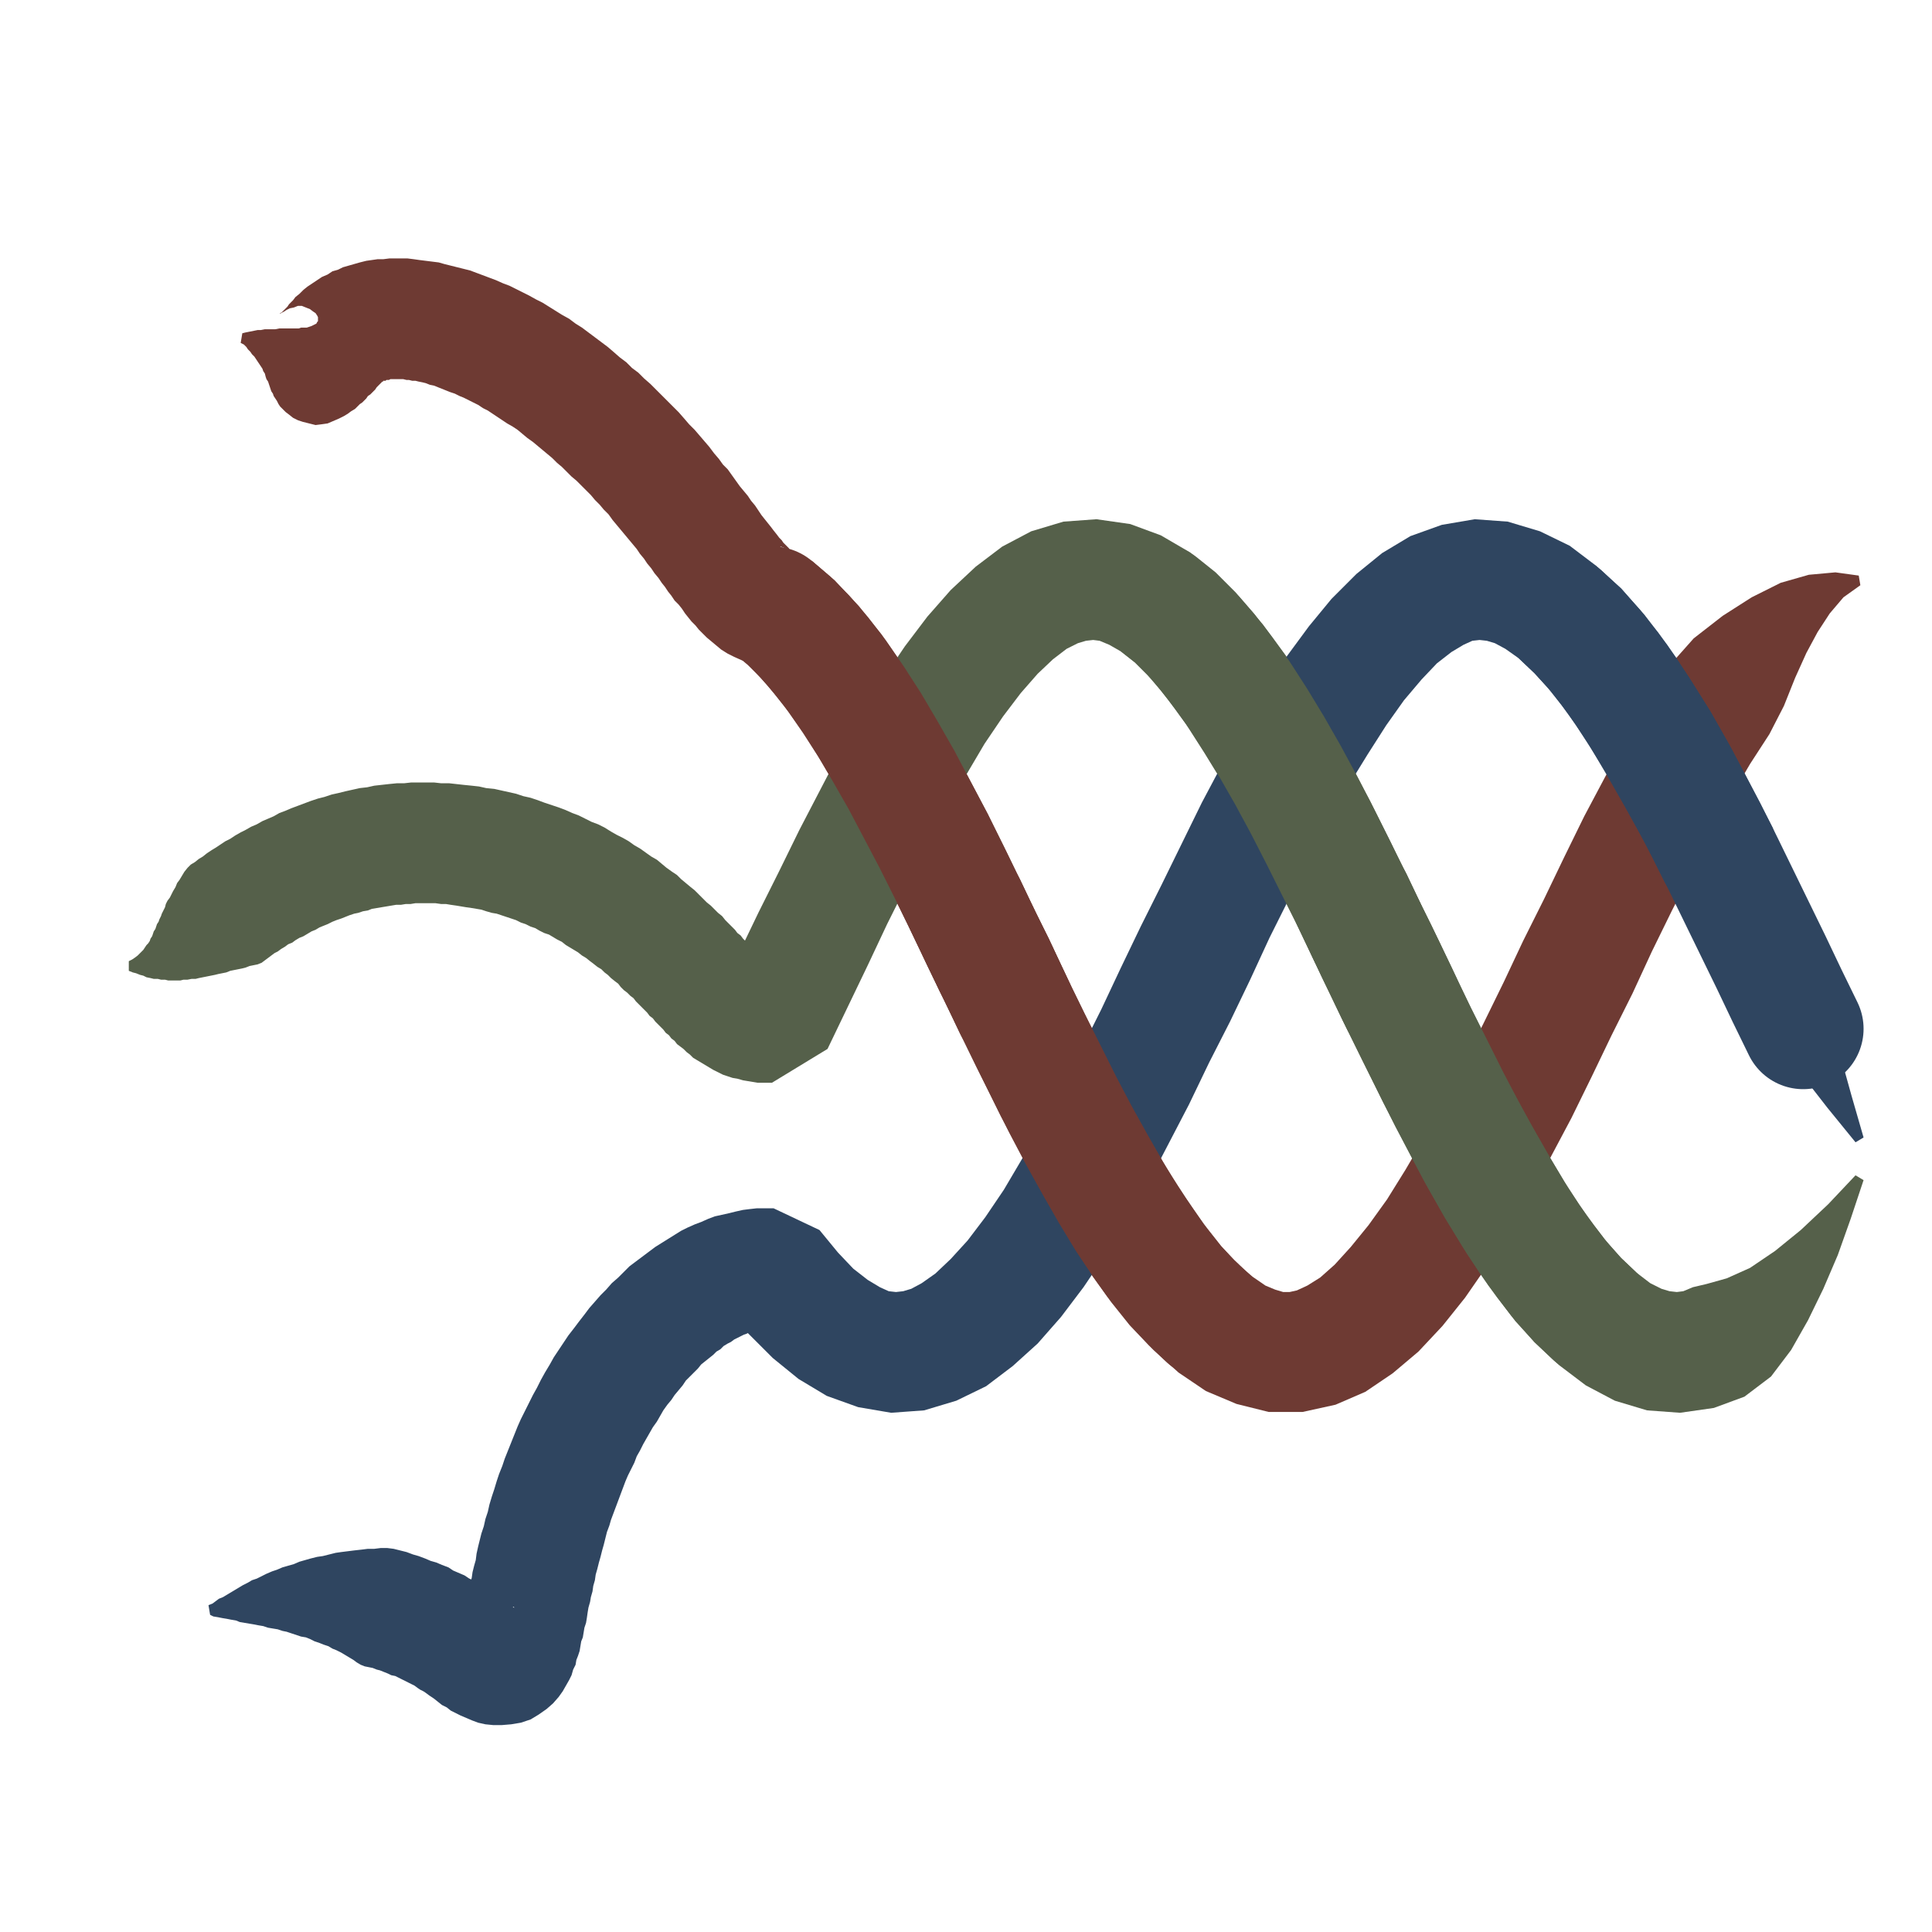
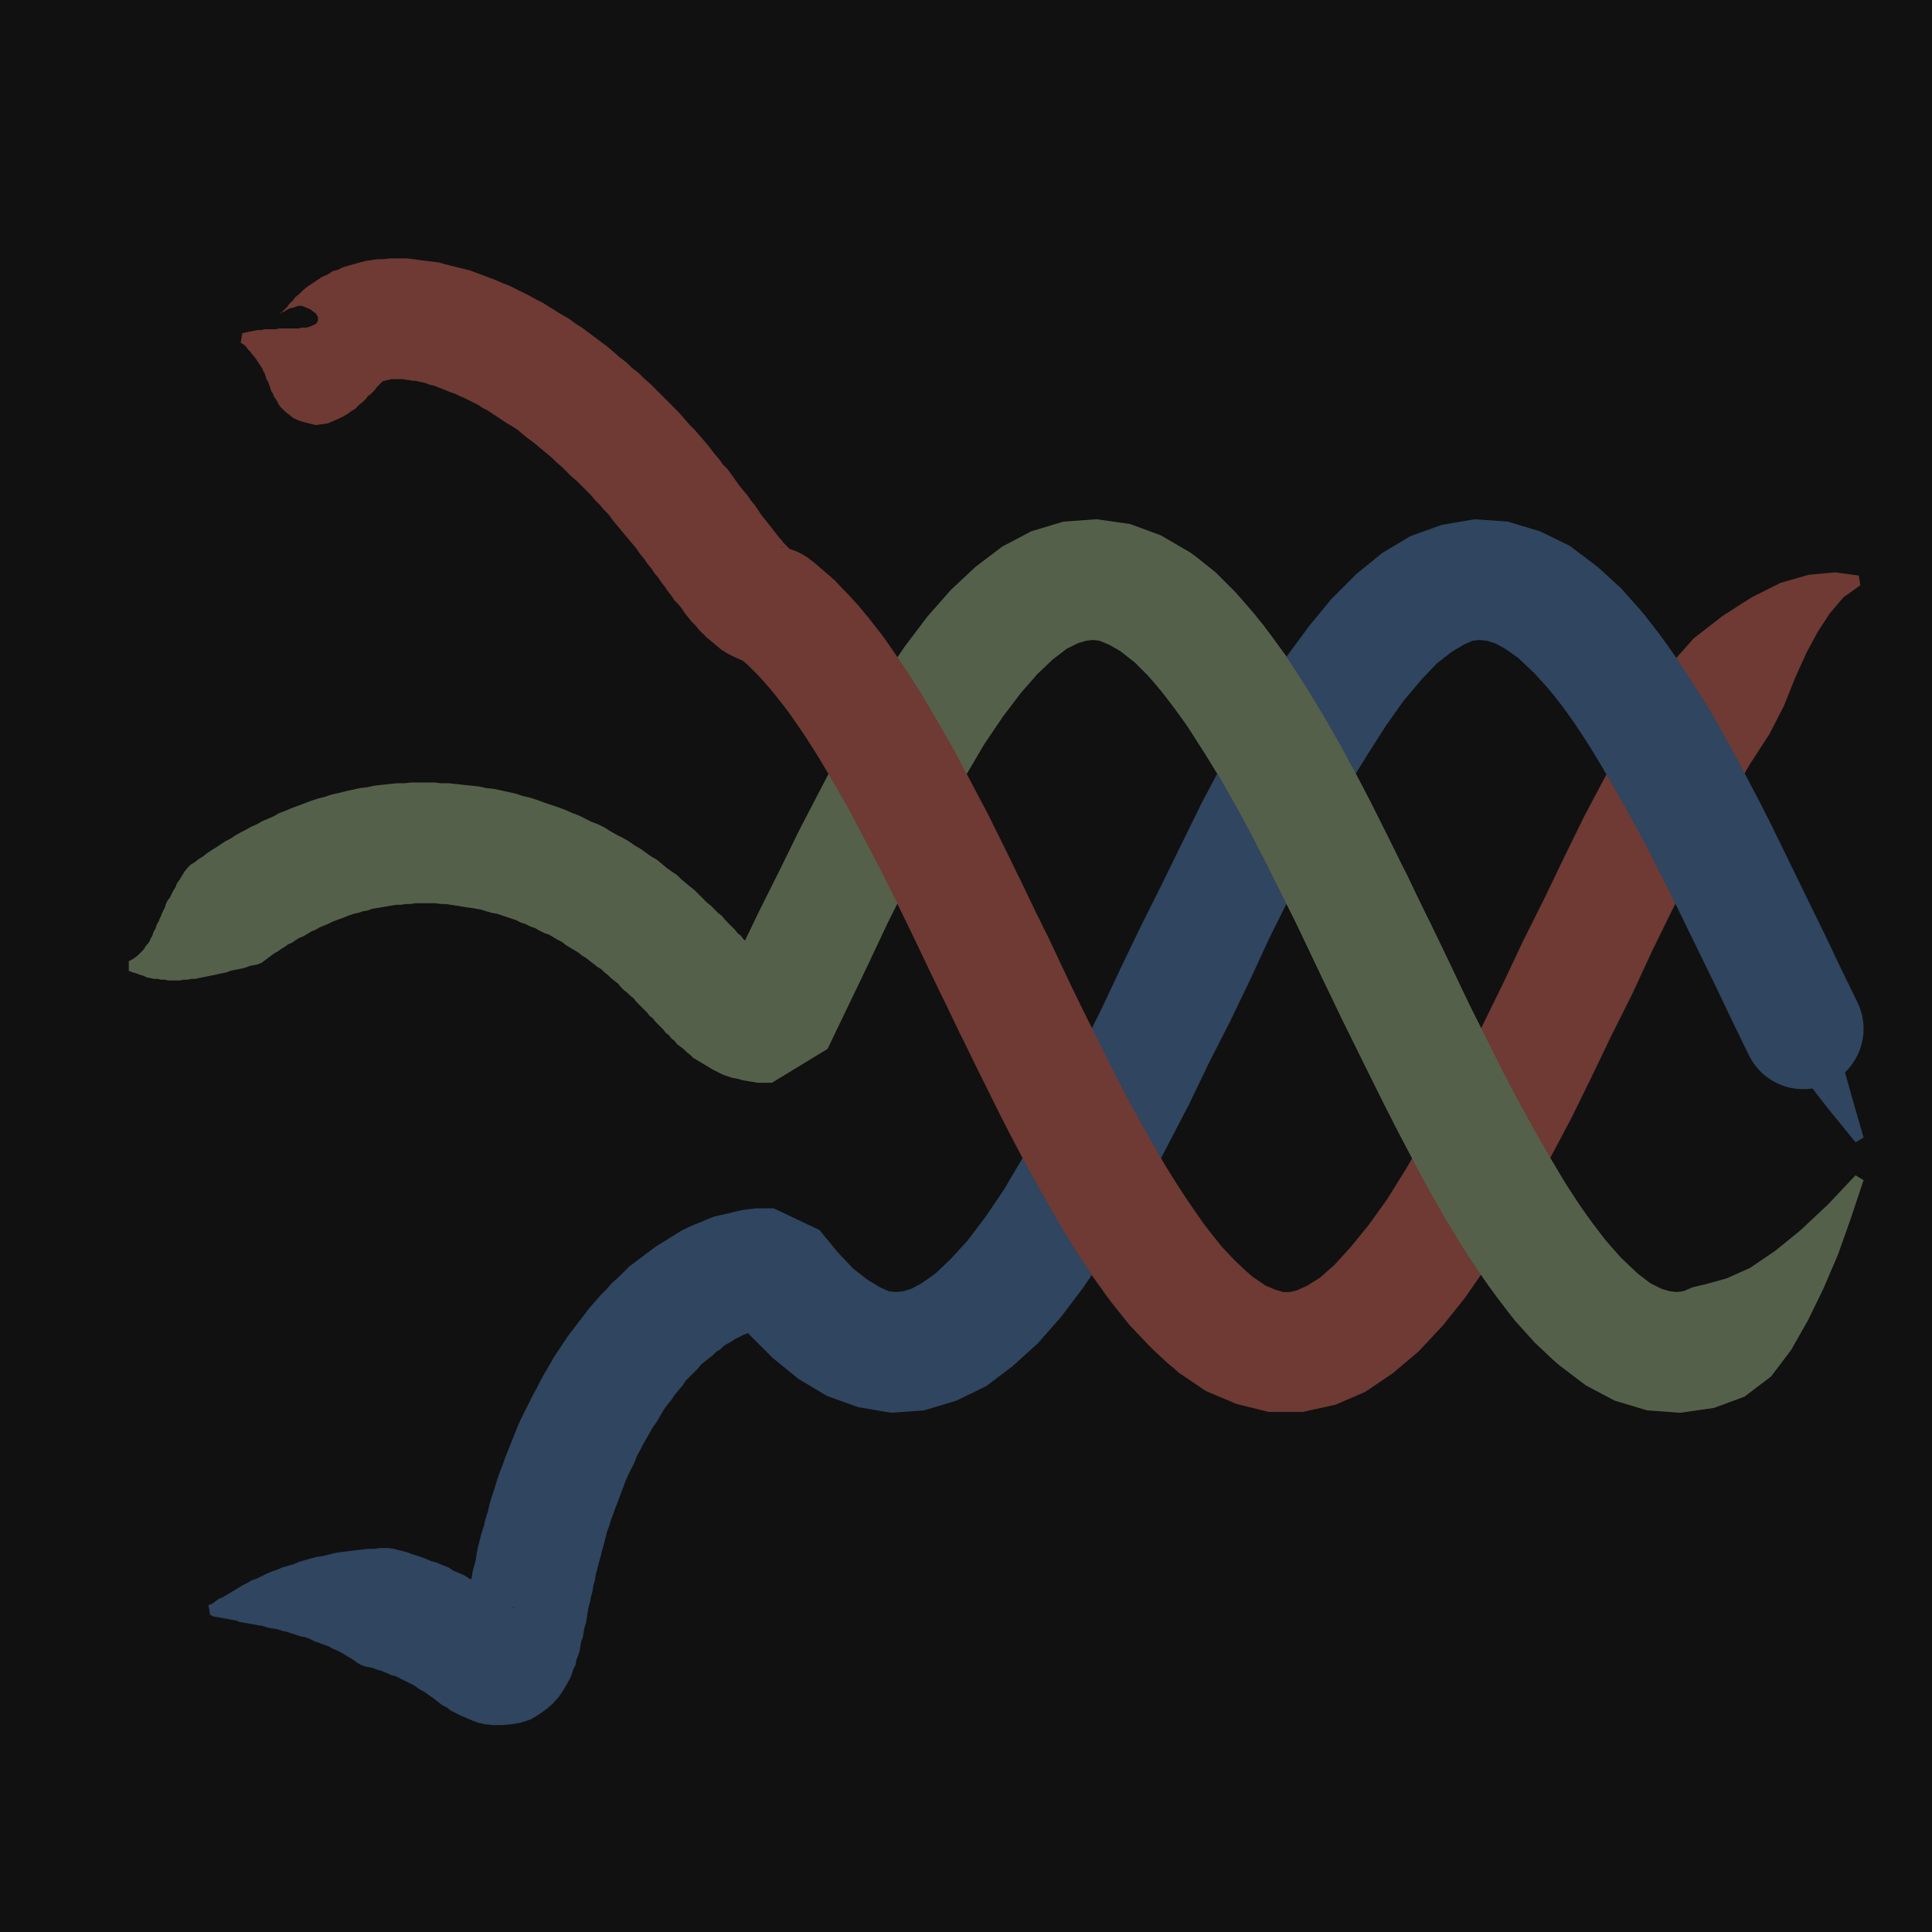
<svg xmlns="http://www.w3.org/2000/svg" viewBox="0 0 240 240" width="240" height="240">
+   <rect width="100%" height="100%" fill="#111111" />
  <path d="M 29.9 42.6 L 30.3 42.8 L 30.6 43.1 L 30.8 43.4 L 31.1 43.7 L 31.3 44.0 L 31.6 44.3 L 31.8 44.6 L 32.0 44.9 L 32.2 45.2 L 32.4 45.5 L 32.6 45.8 L 32.7 46.1 L 32.9 46.4 L 33.0 46.8 L 33.1 47.1 L 33.3 47.4 L 33.4 47.7 L 33.5 48.0 L 33.6 48.3 L 33.7 48.6 L 33.9 48.9 L 34.0 49.2 L 34.2 49.5 L 34.4 49.8 L 34.6 50.2 L 34.8 50.5 L 35.1 50.8 L 35.5 51.2 L 35.9 51.5 L 36.4 51.9 L 37.0 52.2 L 37.6 52.4 L 38.4 52.6 L 39.2 52.8 L 40.0 52.7 L 40.7 52.6 L 41.4 52.3 L 42.1 52.0 L 42.7 51.7 L 43.2 51.4 L 43.6 51.1 L 44.1 50.8 L 44.4 50.5 L 44.7 50.2 L 45.0 50.0 L 45.3 49.7 L 45.5 49.5 L 45.7 49.2 L 46.0 49.0 L 46.2 48.8 L 46.4 48.6 L 46.6 48.4 L 46.8 48.1 L 47.0 47.9 L 47.2 47.7 L 47.4 47.5 L 47.4 47.5 L 47.4 47.5 L 47.5 47.4 L 47.5 47.4 L 47.5 47.4 L 47.5 47.4 L 47.5 47.4 L 47.6 47.4 L 47.6 47.3 L 47.7 47.3 L 47.8 47.3 L 47.9 47.3 L 48.0 47.2 L 48.2 47.2 L 48.3 47.2 L 48.5 47.1 L 48.7 47.1 L 49.0 47.1 L 49.2 47.1 L 49.5 47.1 L 49.8 47.1 L 50.1 47.1 L 50.5 47.2 L 50.8 47.2 L 51.2 47.3 L 51.6 47.3 L 52.0 47.4 L 52.5 47.5 L 52.9 47.6 L 53.4 47.8 L 53.9 47.9 L 54.4 48.1 L 54.9 48.3 L 55.4 48.5 L 55.9 48.7 L 56.5 48.9 L 57.1 49.2 L 57.6 49.4 L 58.2 49.7 L 58.8 50.0 L 59.4 50.3 L 60.0 50.7 L 60.6 51.0 L 61.2 51.4 L 61.8 51.8 L 62.4 52.2 L 63.0 52.6 L 63.7 53.0 L 64.3 53.4 L 64.9 53.9 L 65.5 54.4 L 66.2 54.9 L 66.8 55.4 L 67.4 55.9 L 68.0 56.4 L 68.6 56.9 L 69.2 57.5 L 69.8 58.0 L 70.4 58.6 L 71.0 59.2 L 71.6 59.7 L 72.2 60.3 L 72.8 60.9 L 73.4 61.5 L 73.9 62.1 L 74.5 62.7 L 75.0 63.3 L 75.6 63.9 L 76.1 64.6 L 76.6 65.2 L 77.1 65.8 L 77.6 66.4 L 78.1 67.0 L 78.6 67.6 L 79.1 68.2 L 79.5 68.8 L 80.0 69.4 L 80.4 70.0 L 80.9 70.6 L 81.3 71.2 L 81.8 71.8 L 82.2 72.4 L 82.6 72.9 L 83.0 73.5 L 83.4 74.0 L 83.8 74.6 L 84.3 75.1 L 84.7 75.6 L 85.1 76.2 L 85.5 76.7 L 85.9 77.2 L 86.4 77.7 L 86.8 78.2 L 87.3 78.7 L 87.8 79.2 L 88.4 79.7 L 89.0 80.2 L 89.6 80.7 L 90.4 81.2 L 91.2 81.6 L 92.1 82.0 L 93.1 82.4 L 94.3 82.7 L 95.1 82.8 L 91.1 81.0 L 93.3 82.9 L 95.3 85.1 L 97.5 87.8 L 99.8 91.0 L 102.1 94.7 L 104.5 98.8 L 106.9 103.2 L 109.3 107.9 L 111.8 112.9 L 114.3 118.0 L 116.7 123.1 L 119.3 128.3 L 121.8 133.5 L 124.3 138.6 L 126.9 143.5 L 129.5 148.3 L 132.1 152.8 L 134.7 157.1 L 137.5 161.0 L 140.3 164.5 L 143.3 167.7 L 146.4 170.5 L 149.8 172.8 L 153.6 174.4 L 157.6 175.4 L 161.8 175.4 L 165.9 174.5 L 169.6 172.9 L 173.0 170.6 L 176.2 167.9 L 179.2 164.7 L 182.0 161.2 L 184.7 157.3 L 187.4 153.0 L 190.0 148.5 L 192.6 143.8 L 195.2 138.9 L 197.7 133.8 L 200.2 128.6 L 202.8 123.4 L 205.2 118.2 L 207.7 113.1 L 210.2 108.2 L 212.6 103.5 L 215.0 99.0 L 217.4 94.9 L 219.8 91.2 L 221.6 87.7 L 223.0 84.2 L 224.4 81.1 L 225.8 78.5 L 227.3 76.2 L 229.0 74.2 L 231.1 72.7 L 230.9 71.5 L 228.0 71.1 L 224.7 71.4 L 221.2 72.4 L 217.6 74.2 L 214.0 76.5 L 210.4 79.3 L 207.2 82.9 L 204.6 87.2 L 202.0 91.7 L 199.4 96.5 L 196.8 101.4 L 194.3 106.5 L 191.8 111.7 L 189.2 116.9 L 186.8 122.0 L 184.3 127.1 L 181.8 132.1 L 179.4 136.8 L 177.0 141.2 L 174.6 145.3 L 172.3 149.0 L 170.0 152.2 L 167.8 154.9 L 165.8 157.1 L 164.0 158.7 L 162.4 159.7 L 161.1 160.3 L 160.2 160.5 L 159.4 160.5 L 158.4 160.2 L 157.2 159.7 L 155.6 158.6 L 153.7 157.0 L 151.7 154.8 L 149.5 152.0 L 147.3 148.8 L 144.9 145.1 L 142.5 141.0 L 140.1 136.5 L 137.7 131.8 L 135.2 126.9 L 132.7 121.8 L 130.3 116.6 L 127.7 111.4 L 125.2 106.2 L 122.7 101.1 L 120.1 96.2 L 117.5 91.5 L 114.9 87.0 L 112.2 82.7 L 109.5 78.8 L 106.7 75.3 L 103.7 72.1 L 100.9 69.7 L 96.9 67.9 L 97.0 67.9 L 97.5 68.1 L 97.8 68.2 L 98.0 68.3 L 98.2 68.4 L 98.3 68.4 L 98.3 68.4 L 98.2 68.4 L 98.1 68.3 L 98.0 68.1 L 97.8 67.9 L 97.6 67.7 L 97.3 67.4 L 97.1 67.1 L 96.8 66.8 L 96.5 66.4 L 96.1 65.9 L 95.8 65.5 L 95.4 65.0 L 95.0 64.5 L 94.6 64.0 L 94.2 63.4 L 93.8 62.8 L 93.3 62.2 L 92.9 61.6 L 92.4 61.0 L 91.9 60.4 L 91.4 59.7 L 90.9 59.0 L 90.4 58.3 L 89.8 57.7 L 89.3 57.0 L 88.7 56.3 L 88.1 55.5 L 87.5 54.8 L 86.9 54.1 L 86.3 53.4 L 85.6 52.7 L 85.0 52.0 L 84.3 51.2 L 83.6 50.5 L 82.9 49.8 L 82.2 49.1 L 81.5 48.4 L 80.8 47.7 L 80.0 47.0 L 79.3 46.3 L 78.5 45.7 L 77.8 45.0 L 77.0 44.4 L 76.2 43.7 L 75.5 43.1 L 74.7 42.5 L 73.9 41.9 L 73.1 41.3 L 72.3 40.7 L 71.5 40.2 L 70.7 39.6 L 69.8 39.1 L 69.0 38.6 L 68.2 38.1 L 67.4 37.6 L 66.6 37.2 L 65.7 36.7 L 64.9 36.3 L 64.1 35.9 L 63.3 35.5 L 62.5 35.2 L 61.6 34.8 L 60.8 34.5 L 60.0 34.2 L 59.2 33.9 L 58.4 33.6 L 57.6 33.4 L 56.8 33.2 L 56.0 33.0 L 55.2 32.8 L 54.5 32.6 L 53.7 32.5 L 52.9 32.4 L 52.1 32.3 L 51.4 32.2 L 50.6 32.1 L 49.9 32.1 L 49.1 32.1 L 48.4 32.1 L 47.6 32.2 L 46.9 32.2 L 46.2 32.3 L 45.5 32.4 L 44.7 32.6 L 44.0 32.8 L 43.3 33.0 L 42.6 33.2 L 42.0 33.5 L 41.3 33.7 L 40.7 34.1 L 40.0 34.4 L 39.4 34.8 L 38.8 35.2 L 38.2 35.6 L 37.7 36.0 L 37.2 36.5 L 36.7 36.9 L 36.4 37.3 L 36.1 37.6 L 35.9 37.8 L 35.7 38.1 L 35.5 38.3 L 35.3 38.5 L 35.1 38.7 L 35.0 38.8 L 34.8 38.9 L 34.8 39.0 L 34.7 39.1 L 34.7 39.1 L 34.7 39.1 L 34.8 39.0 L 34.9 38.9 L 35.1 38.8 L 35.3 38.7 L 35.6 38.5 L 36.0 38.3 L 36.5 38.2 L 37.0 38.0 L 37.5 38.0 L 38.0 38.2 L 38.5 38.4 L 38.9 38.7 L 39.2 38.9 L 39.4 39.2 L 39.5 39.4 L 39.5 39.7 L 39.5 39.9 L 39.4 40.0 L 39.3 40.2 L 39.1 40.3 L 38.9 40.4 L 38.7 40.5 L 38.4 40.6 L 38.1 40.7 L 37.8 40.7 L 37.4 40.7 L 37.1 40.8 L 36.7 40.8 L 36.3 40.8 L 35.9 40.8 L 35.5 40.8 L 35.1 40.8 L 34.7 40.8 L 34.2 40.9 L 33.8 40.9 L 33.4 40.9 L 32.9 40.9 L 32.4 41.0 L 32.0 41.0 L 31.5 41.1 L 31.0 41.2 L 30.5 41.3 L 30.1 41.4 Z" fill="#6E3A33" />
  <path d="M 16.0 120.6 L 16.5 120.8 L 16.9 120.9 L 17.4 121.1 L 17.8 121.2 L 18.2 121.4 L 18.7 121.5 L 19.1 121.6 L 19.6 121.6 L 20.0 121.7 L 20.5 121.7 L 20.9 121.8 L 21.4 121.8 L 21.9 121.8 L 22.4 121.8 L 22.8 121.7 L 23.3 121.7 L 23.8 121.6 L 24.3 121.6 L 24.7 121.5 L 25.2 121.4 L 25.7 121.3 L 26.2 121.2 L 26.7 121.1 L 27.1 121.0 L 27.6 120.9 L 28.1 120.8 L 28.6 120.6 L 29.1 120.5 L 29.6 120.4 L 30.1 120.3 L 30.5 120.2 L 31.0 120.0 L 31.5 119.9 L 32.0 119.8 L 32.5 119.6 L 32.9 119.3 L 33.3 119.0 L 33.7 118.7 L 34.1 118.4 L 34.5 118.2 L 34.9 117.9 L 35.4 117.6 L 35.8 117.3 L 36.3 117.1 L 36.7 116.8 L 37.2 116.5 L 37.7 116.3 L 38.2 116.0 L 38.7 115.7 L 39.2 115.5 L 39.7 115.2 L 40.2 115.0 L 40.7 114.8 L 41.3 114.5 L 41.8 114.3 L 42.4 114.1 L 42.9 113.9 L 43.4 113.7 L 44.0 113.5 L 44.5 113.4 L 45.1 113.2 L 45.7 113.1 L 46.2 112.9 L 46.8 112.8 L 47.4 112.7 L 48.0 112.6 L 48.6 112.5 L 49.2 112.4 L 49.8 112.4 L 50.4 112.3 L 51.0 112.3 L 51.6 112.2 L 52.3 112.2 L 52.9 112.2 L 53.5 112.2 L 54.1 112.2 L 54.8 112.3 L 55.4 112.3 L 56.0 112.4 L 56.7 112.5 L 57.3 112.6 L 57.9 112.7 L 58.6 112.8 L 59.2 112.9 L 59.8 113.0 L 60.4 113.2 L 61.1 113.4 L 61.7 113.5 L 62.3 113.7 L 62.9 113.9 L 63.5 114.1 L 64.1 114.3 L 64.7 114.6 L 65.3 114.8 L 65.9 115.1 L 66.5 115.3 L 67.0 115.6 L 67.6 115.9 L 68.2 116.1 L 68.7 116.4 L 69.2 116.7 L 69.8 117.0 L 70.3 117.4 L 70.8 117.7 L 71.3 118.0 L 71.8 118.3 L 72.3 118.7 L 72.8 119.0 L 73.3 119.4 L 73.7 119.7 L 74.2 120.1 L 74.7 120.4 L 75.1 120.8 L 75.5 121.1 L 75.9 121.5 L 76.4 121.9 L 76.8 122.2 L 77.1 122.6 L 77.5 123.0 L 77.9 123.3 L 78.3 123.7 L 78.7 124.0 L 79.0 124.4 L 79.4 124.8 L 79.7 125.1 L 80.1 125.5 L 80.4 125.8 L 80.7 126.2 L 81.1 126.5 L 81.4 126.9 L 81.7 127.2 L 82.1 127.6 L 82.4 127.9 L 82.7 128.3 L 83.1 128.6 L 83.4 129.0 L 83.8 129.3 L 84.1 129.7 L 84.5 130.0 L 84.9 130.3 L 85.3 130.7 L 85.7 131.0 L 86.1 131.4 L 86.6 131.7 L 87.1 132.0 L 87.6 132.3 L 88.1 132.6 L 88.6 132.9 L 89.2 133.2 L 89.8 133.5 L 90.4 133.7 L 91.0 133.9 L 91.6 134.0 L 92.3 134.2 L 92.9 134.3 L 93.5 134.4 L 94.1 134.5 L 94.7 134.5 L 95.4 134.5 L 95.9 134.5 L 102.8 130.3 L 105.3 125.1 L 107.8 119.9 L 110.2 114.8 L 112.7 109.8 L 115.1 105.0 L 117.6 100.5 L 120.0 96.3 L 122.3 92.4 L 124.6 89.0 L 126.8 86.1 L 128.9 83.7 L 130.8 81.9 L 132.5 80.6 L 133.9 79.9 L 134.9 79.6 L 135.8 79.5 L 136.6 79.6 L 137.8 80.1 L 139.2 80.9 L 141.0 82.3 L 143.0 84.3 L 145.1 86.9 L 147.3 89.9 L 149.6 93.5 L 152.0 97.4 L 154.4 101.7 L 156.8 106.4 L 159.3 111.2 L 161.8 116.2 L 164.2 121.4 L 166.7 126.6 L 169.3 131.8 L 171.8 136.9 L 174.4 141.9 L 176.9 146.7 L 179.5 151.3 L 182.2 155.7 L 184.9 159.7 L 187.7 163.4 L 190.6 166.7 L 193.7 169.6 L 197.0 172.1 L 200.6 174.0 L 204.6 175.2 L 208.7 175.5 L 212.9 174.9 L 216.7 173.5 L 220.0 171.0 L 222.5 167.7 L 224.6 164.0 L 226.5 160.1 L 228.3 155.9 L 229.9 151.4 L 231.5 146.6 L 230.5 146.0 L 227.1 149.6 L 223.7 152.8 L 220.5 155.4 L 217.4 157.5 L 214.5 158.8 L 212.0 159.5 L 210.3 159.9 L 209.1 160.4 L 208.3 160.5 L 207.4 160.4 L 206.4 160.1 L 205.0 159.4 L 203.3 158.1 L 201.4 156.3 L 199.3 153.9 L 197.1 151.0 L 194.8 147.6 L 192.5 143.7 L 190.1 139.5 L 187.6 135.0 L 185.2 130.2 L 182.7 125.2 L 180.3 120.1 L 177.8 114.9 L 175.2 109.7 L 172.7 104.5 L 170.2 99.5 L 167.6 94.6 L 165.0 89.9 L 162.4 85.5 L 159.7 81.4 L 156.9 77.6 L 154.0 74.2 L 151.0 71.2 L 147.8 68.6 L 144.2 66.5 L 140.4 65.1 L 136.2 64.5 L 132.1 64.8 L 128.1 66.0 L 124.5 67.9 L 121.2 70.4 L 118.1 73.3 L 115.2 76.6 L 112.4 80.3 L 109.7 84.3 L 107.0 88.7 L 104.4 93.3 L 101.9 98.1 L 99.3 103.1 L 96.8 108.2 L 94.2 113.4 L 91.7 118.6 L 89.2 123.8 L 96.1 119.5 L 95.8 119.5 L 95.6 119.5 L 95.5 119.5 L 95.4 119.5 L 95.3 119.5 L 95.3 119.5 L 95.3 119.5 L 95.3 119.5 L 95.3 119.5 L 95.4 119.5 L 95.4 119.5 L 95.4 119.5 L 95.4 119.5 L 95.3 119.5 L 95.3 119.5 L 95.2 119.4 L 95.1 119.4 L 95.0 119.3 L 94.9 119.2 L 94.8 119.1 L 94.6 118.9 L 94.4 118.7 L 94.2 118.5 L 94.0 118.3 L 93.7 118.1 L 93.5 117.8 L 93.2 117.5 L 92.9 117.2 L 92.6 116.9 L 92.3 116.6 L 92.0 116.2 L 91.6 115.9 L 91.3 115.5 L 90.9 115.1 L 90.5 114.7 L 90.1 114.3 L 89.7 113.8 L 89.2 113.4 L 88.8 113.0 L 88.3 112.5 L 87.8 112.1 L 87.3 111.6 L 86.8 111.1 L 86.3 110.6 L 85.8 110.2 L 85.2 109.7 L 84.6 109.2 L 84.1 108.7 L 83.5 108.3 L 82.8 107.8 L 82.2 107.3 L 81.6 106.8 L 80.9 106.4 L 80.2 105.9 L 79.5 105.4 L 78.8 105.0 L 78.1 104.5 L 77.4 104.1 L 76.6 103.7 L 75.9 103.3 L 75.1 102.8 L 74.3 102.4 L 73.5 102.1 L 72.7 101.7 L 71.9 101.3 L 71.1 101.0 L 70.2 100.6 L 69.4 100.3 L 68.5 100.0 L 67.6 99.7 L 66.8 99.4 L 65.9 99.1 L 65.0 98.9 L 64.1 98.6 L 63.2 98.4 L 62.3 98.2 L 61.4 98.0 L 60.4 97.9 L 59.5 97.7 L 58.6 97.6 L 57.6 97.5 L 56.7 97.4 L 55.8 97.3 L 54.8 97.3 L 53.9 97.2 L 53.0 97.2 L 52.0 97.2 L 51.1 97.2 L 50.2 97.3 L 49.3 97.3 L 48.3 97.4 L 47.4 97.5 L 46.5 97.6 L 45.6 97.8 L 44.7 97.9 L 43.8 98.1 L 42.9 98.3 L 42.1 98.5 L 41.2 98.7 L 40.3 99.0 L 39.5 99.2 L 38.6 99.5 L 37.8 99.8 L 37.0 100.1 L 36.2 100.4 L 35.5 100.7 L 34.7 101.0 L 34.0 101.4 L 33.3 101.7 L 32.6 102.0 L 31.9 102.4 L 31.2 102.7 L 30.5 103.1 L 29.9 103.4 L 29.2 103.8 L 28.6 104.2 L 28.0 104.5 L 27.4 104.9 L 26.8 105.3 L 26.3 105.6 L 25.7 106.0 L 25.2 106.4 L 24.7 106.7 L 24.2 107.1 L 23.7 107.4 L 23.3 107.8 L 22.9 108.3 L 22.6 108.8 L 22.3 109.3 L 22.0 109.7 L 21.8 110.2 L 21.5 110.7 L 21.3 111.1 L 21.1 111.5 L 20.8 111.9 L 20.6 112.3 L 20.5 112.7 L 20.3 113.1 L 20.1 113.5 L 20.0 113.8 L 19.8 114.2 L 19.7 114.5 L 19.5 114.8 L 19.4 115.1 L 19.3 115.4 L 19.1 115.7 L 19.0 116.0 L 18.9 116.3 L 18.7 116.6 L 18.6 116.9 L 18.4 117.2 L 18.2 117.4 L 18.0 117.7 L 17.8 118.0 L 17.6 118.2 L 17.3 118.5 L 17.1 118.7 L 16.7 119.0 L 16.4 119.2 L 16.0 119.4 Z" fill="#55604A" />
  <path d="M 26.1 200.6 L 26.5 200.8 L 27.1 200.9 L 27.6 201.0 L 28.2 201.1 L 28.7 201.2 L 29.3 201.3 L 29.8 201.5 L 30.4 201.6 L 31.0 201.7 L 31.6 201.8 L 32.1 201.9 L 32.7 202.0 L 33.3 202.2 L 33.9 202.3 L 34.5 202.4 L 35.1 202.6 L 35.6 202.7 L 36.2 202.9 L 36.8 203.1 L 37.4 203.3 L 38.0 203.4 L 38.5 203.6 L 39.1 203.9 L 39.7 204.1 L 40.2 204.3 L 40.8 204.5 L 41.3 204.8 L 41.8 205.0 L 42.4 205.3 L 42.9 205.6 L 43.4 205.9 L 43.9 206.2 L 44.3 206.5 L 44.8 206.8 L 45.3 207.0 L 45.8 207.1 L 46.3 207.2 L 46.8 207.4 L 47.2 207.5 L 47.7 207.7 L 48.2 207.9 L 48.6 208.1 L 49.1 208.2 L 49.5 208.4 L 49.9 208.6 L 50.3 208.8 L 50.7 209.0 L 51.1 209.2 L 51.5 209.4 L 51.9 209.7 L 52.2 209.9 L 52.6 210.1 L 52.9 210.3 L 53.3 210.6 L 53.6 210.8 L 53.9 211.0 L 54.4 211.4 L 54.9 211.8 L 55.5 212.1 L 56.0 212.5 L 56.6 212.8 L 57.2 213.1 L 57.9 213.4 L 58.6 213.7 L 59.4 214.0 L 60.3 214.2 L 61.3 214.3 L 62.3 214.3 L 63.5 214.2 L 64.7 214.0 L 65.9 213.6 L 66.9 213.0 L 67.9 212.3 L 68.7 211.6 L 69.4 210.8 L 69.9 210.1 L 70.3 209.4 L 70.7 208.7 L 71.0 208.1 L 71.2 207.4 L 71.5 206.8 L 71.6 206.2 L 71.8 205.7 L 72.0 205.1 L 72.1 204.5 L 72.2 203.9 L 72.4 203.4 L 72.5 202.8 L 72.6 202.2 L 72.8 201.6 L 72.9 201.0 L 73.0 200.3 L 73.1 199.7 L 73.3 199.0 L 73.4 198.4 L 73.6 197.7 L 73.7 197.0 L 73.9 196.3 L 74.0 195.6 L 74.2 194.9 L 74.4 194.1 L 74.6 193.4 L 74.8 192.6 L 75.0 191.9 L 75.2 191.1 L 75.4 190.3 L 75.7 189.5 L 75.9 188.8 L 76.2 188.0 L 76.5 187.2 L 76.8 186.4 L 77.1 185.6 L 77.4 184.8 L 77.7 184.0 L 78.0 183.3 L 78.4 182.5 L 78.8 181.7 L 79.1 180.9 L 79.5 180.2 L 79.9 179.4 L 80.3 178.7 L 80.7 178.0 L 81.1 177.3 L 81.6 176.6 L 82.0 175.9 L 82.4 175.2 L 82.9 174.5 L 83.4 173.9 L 83.8 173.3 L 84.3 172.7 L 84.8 172.1 L 85.2 171.5 L 85.7 171.0 L 86.2 170.5 L 86.7 170.0 L 87.1 169.5 L 87.6 169.1 L 88.1 168.7 L 88.6 168.3 L 89.0 167.9 L 89.5 167.6 L 89.9 167.2 L 90.4 166.9 L 90.8 166.7 L 91.2 166.4 L 91.6 166.2 L 92.0 166.0 L 92.4 165.8 L 92.7 165.7 L 93.1 165.5 L 93.4 165.4 L 93.7 165.3 L 94.0 165.3 L 94.3 165.2 L 94.5 165.2 L 94.8 165.1 L 95.0 165.1 L 95.2 165.1 L 95.5 165.1 L 95.9 165.1 L 90.2 162.4 L 92.9 165.6 L 96.0 168.7 L 99.2 171.3 L 102.7 173.4 L 106.6 174.8 L 110.7 175.5 L 114.8 175.2 L 118.8 174.0 L 122.5 172.2 L 125.8 169.7 L 128.9 166.9 L 131.8 163.6 L 134.6 159.9 L 137.3 155.9 L 140.0 151.6 L 142.6 147.0 L 145.1 142.2 L 147.7 137.2 L 150.2 132.0 L 152.8 126.9 L 155.3 121.7 L 157.7 116.5 L 160.2 111.5 L 162.7 106.6 L 165.1 102.0 L 167.5 97.6 L 169.9 93.7 L 172.2 90.1 L 174.4 87.0 L 176.6 84.4 L 178.5 82.4 L 180.3 81.0 L 181.8 80.1 L 182.9 79.6 L 183.8 79.5 L 184.7 79.6 L 185.7 79.9 L 187.0 80.6 L 188.7 81.8 L 190.6 83.6 L 192.7 85.9 L 194.9 88.8 L 197.2 92.2 L 199.5 96.1 L 201.9 100.3 L 204.4 104.8 L 206.8 109.6 L 209.7 114.3 L 213.1 119.0 L 216.6 123.7 L 220.1 128.4 L 223.5 133.1 L 227.0 137.6 L 230.5 141.9 L 231.5 141.3 L 230.0 136.1 L 228.5 130.7 L 226.9 125.1 L 225.4 119.5 L 223.9 113.8 L 222.3 108.2 L 220.2 102.8 L 217.6 97.8 L 215.1 93.0 L 212.5 88.4 L 209.8 84.1 L 207.1 80.1 L 204.3 76.4 L 201.4 73.1 L 198.3 70.3 L 195.0 67.8 L 191.3 66.0 L 187.3 64.8 L 183.2 64.5 L 179.1 65.2 L 175.2 66.6 L 171.7 68.7 L 168.5 71.3 L 165.4 74.4 L 162.6 77.8 L 159.8 81.6 L 157.1 85.7 L 154.5 90.2 L 151.9 94.8 L 149.3 99.7 L 146.8 104.8 L 144.3 109.9 L 141.7 115.1 L 139.2 120.3 L 136.8 125.4 L 134.3 130.4 L 131.9 135.2 L 129.4 139.7 L 127.0 143.9 L 124.7 147.8 L 122.4 151.2 L 120.2 154.1 L 118.1 156.4 L 116.2 158.2 L 114.5 159.4 L 113.2 160.1 L 112.2 160.4 L 111.3 160.5 L 110.4 160.4 L 109.3 159.9 L 107.8 159.0 L 106.0 157.6 L 104.1 155.6 L 101.8 152.8 L 96.1 150.1 L 95.5 150.1 L 94.8 150.1 L 94.0 150.1 L 93.1 150.2 L 92.3 150.3 L 91.4 150.5 L 90.6 150.7 L 89.7 150.9 L 88.8 151.1 L 88.0 151.4 L 87.1 151.8 L 86.3 152.1 L 85.4 152.5 L 84.6 152.9 L 83.8 153.4 L 83.0 153.9 L 82.2 154.4 L 81.4 154.9 L 80.6 155.5 L 79.8 156.1 L 79.0 156.7 L 78.2 157.3 L 77.5 158.0 L 76.8 158.7 L 76.0 159.4 L 75.3 160.2 L 74.6 160.9 L 73.9 161.7 L 73.2 162.5 L 72.6 163.3 L 71.9 164.2 L 71.3 165.0 L 70.6 165.9 L 70.0 166.8 L 69.4 167.7 L 68.8 168.6 L 68.3 169.5 L 67.7 170.5 L 67.2 171.4 L 66.7 172.4 L 66.2 173.3 L 65.7 174.3 L 65.2 175.3 L 64.7 176.3 L 64.3 177.2 L 63.9 178.2 L 63.5 179.2 L 63.1 180.2 L 62.7 181.2 L 62.4 182.1 L 62.0 183.1 L 61.7 184.0 L 61.4 185.0 L 61.1 185.9 L 60.8 186.9 L 60.6 187.8 L 60.3 188.7 L 60.1 189.6 L 59.8 190.5 L 59.6 191.3 L 59.4 192.1 L 59.2 193.0 L 59.1 193.8 L 58.9 194.5 L 58.7 195.3 L 58.6 196.0 L 58.4 196.7 L 58.3 197.3 L 58.2 198.0 L 58.1 198.6 L 57.9 199.1 L 57.8 199.7 L 57.7 200.1 L 57.6 200.6 L 57.5 201.0 L 57.5 201.3 L 57.4 201.6 L 57.3 201.9 L 57.2 202.0 L 57.2 202.1 L 57.2 202.2 L 57.2 202.1 L 57.3 202.0 L 57.4 201.8 L 57.7 201.5 L 58.0 201.1 L 58.5 200.7 L 59.0 200.2 L 59.8 199.9 L 60.5 199.6 L 61.3 199.4 L 62.0 199.4 L 62.6 199.4 L 63.1 199.4 L 63.4 199.5 L 63.7 199.6 L 63.8 199.6 L 63.9 199.7 L 63.8 199.7 L 63.7 199.6 L 63.6 199.5 L 63.4 199.4 L 63.2 199.2 L 62.9 199.0 L 62.4 198.7 L 61.9 198.3 L 61.3 197.9 L 60.8 197.5 L 60.2 197.2 L 59.6 196.8 L 59.0 196.4 L 58.3 196.1 L 57.7 195.7 L 57.0 195.4 L 56.3 195.1 L 55.7 194.7 L 54.9 194.4 L 54.2 194.1 L 53.5 193.9 L 52.8 193.6 L 52.0 193.3 L 51.3 193.1 L 50.5 192.8 L 49.7 192.6 L 48.9 192.4 L 48.1 192.3 L 47.3 192.3 L 46.5 192.4 L 45.7 192.4 L 44.9 192.5 L 44.0 192.6 L 43.2 192.7 L 42.4 192.8 L 41.7 192.9 L 40.9 193.1 L 40.1 193.3 L 39.4 193.4 L 38.6 193.6 L 37.9 193.8 L 37.2 194.0 L 36.5 194.3 L 35.8 194.5 L 35.1 194.7 L 34.4 195.0 L 33.8 195.2 L 33.1 195.5 L 32.5 195.8 L 31.9 196.1 L 31.3 196.3 L 30.8 196.6 L 30.2 196.9 L 29.7 197.2 L 29.2 197.5 L 28.7 197.8 L 28.2 198.1 L 27.7 198.4 L 27.2 198.6 L 26.8 198.9 L 26.4 199.2 L 25.9 199.4 Z" fill="#2F4560" />
  <path d="M 96.0 75.4 L 98.0 77.1 L 100.0 79.1 L 102.0 81.4 L 104.0 84.0 L 106.0 86.9 L 108.0 90.0 L 110.0 93.4 L 112.0 96.9 L 114.0 100.7 L 116.0 104.5 L 118.0 108.5 L 120.0 112.6 L 122.0 116.8 L 124.0 120.9 L 126.0 125.1" fill="none" stroke="#6E3A33" stroke-width="15" stroke-linecap="round" />
  <path d="M 120.0 112.6 L 122.0 116.8 L 124.0 120.9 L 126.0 125.1 L 128.0 129.2 L 130.0 133.2 L 132.0 137.2 L 134.0 141.0 L 136.0 144.6 L 138.0 148.1 L 140.0 151.4 L 142.0 154.4 L 144.0 157.2 L 146.0 159.7 L 148.0 161.8 L 150.0 163.7" fill="none" stroke="#6E3A33" stroke-width="15" stroke-linecap="round" />
  <path d="M 144.0 75.1 L 146.0 76.7 L 148.0 78.7 L 150.0 81.0 L 152.0 83.6 L 154.0 86.4 L 156.0 89.5 L 158.0 92.8 L 160.0 96.3 L 162.0 100.0 L 164.0 103.9 L 166.0 107.9 L 168.0 111.9 L 170.0 116.1 L 172.0 120.2 L 174.0 124.4" fill="none" stroke="#55604A" stroke-width="15" stroke-linecap="round" />
  <path d="M 168.0 111.9 L 170.0 116.1 L 172.0 120.2 L 174.0 124.4 L 176.0 128.5 L 178.0 132.5 L 180.0 136.5 L 182.0 140.3 L 184.0 144.0 L 186.0 147.5 L 188.0 150.8 L 190.0 153.9 L 192.0 156.7 L 194.0 159.3 L 196.0 161.5 L 198.0 163.4" fill="none" stroke="#55604A" stroke-width="15" stroke-linecap="round" />
  <path d="M 194.0 76.5 L 196.0 78.4 L 198.0 80.6 L 200.0 83.1 L 202.0 85.9 L 204.0 89.0 L 206.0 92.2 L 208.0 95.7 L 210.0 99.4 L 212.0 103.2 L 214.0 107.2 L 216.0 111.3 L 218.0 115.4 L 220.0 119.5 L 222.0 123.7 L 224.0 127.8" fill="none" stroke="#2F4560" stroke-width="15" stroke-linecap="round" />
</svg>
